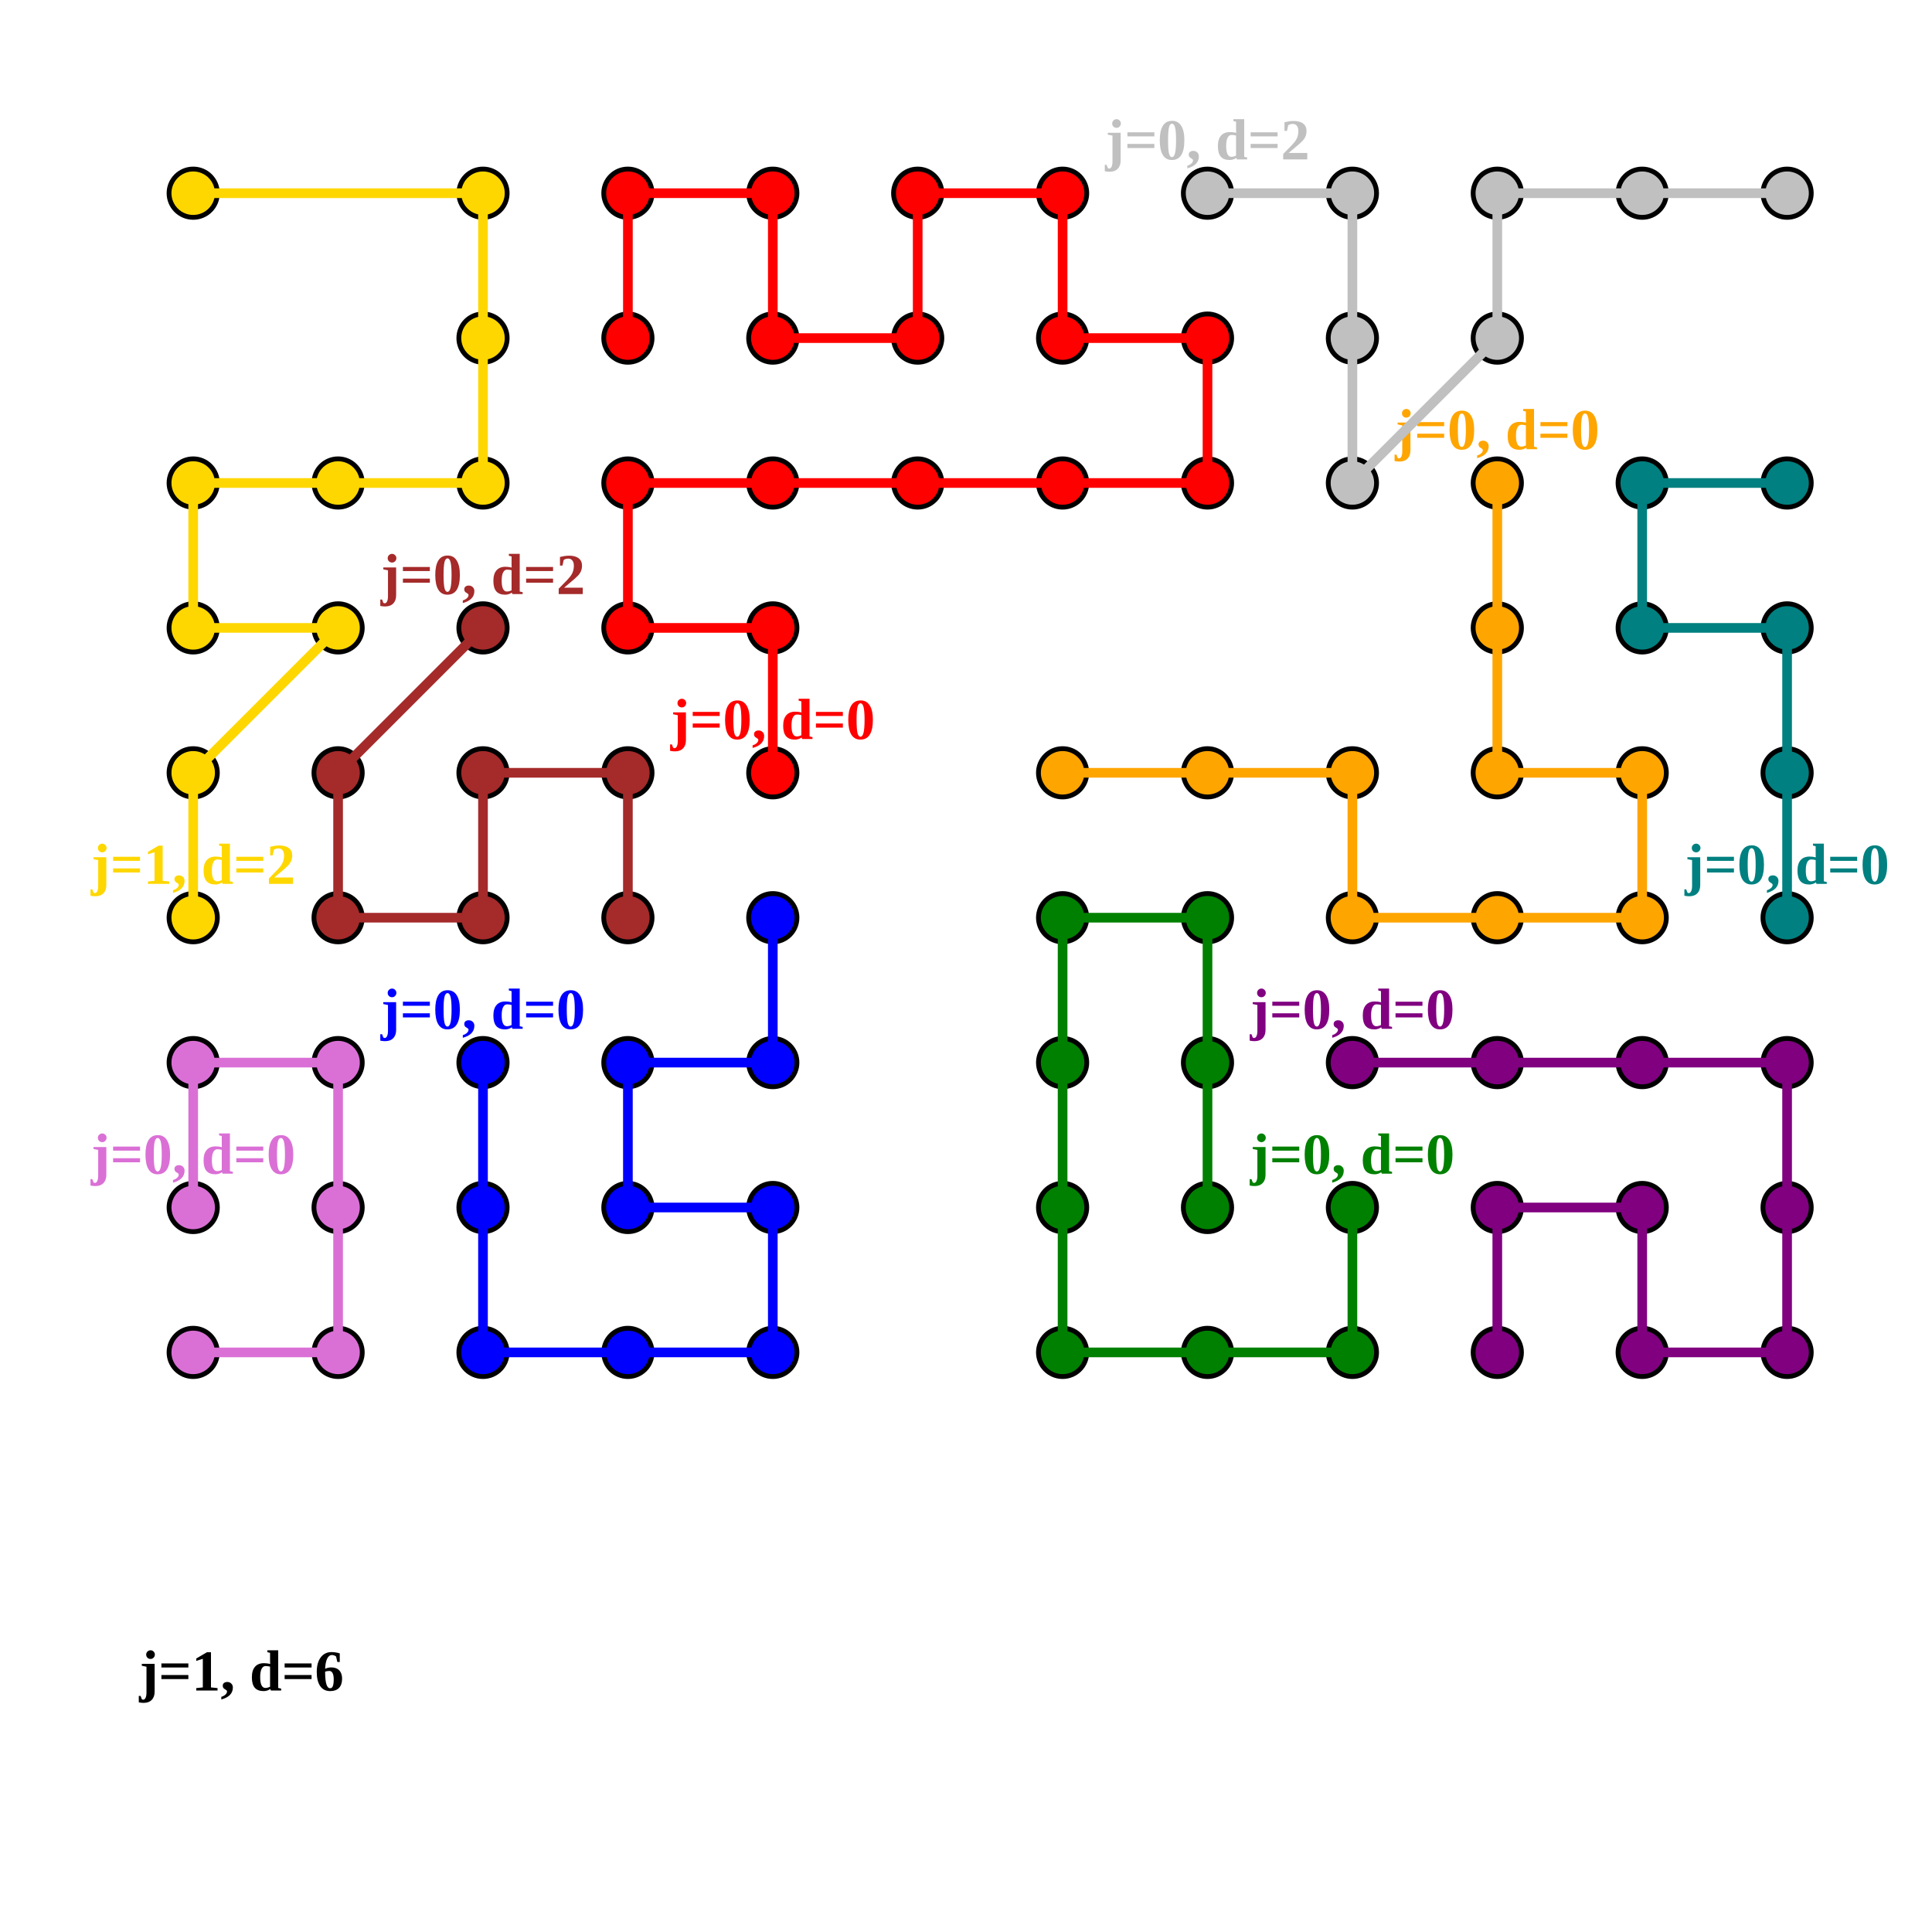
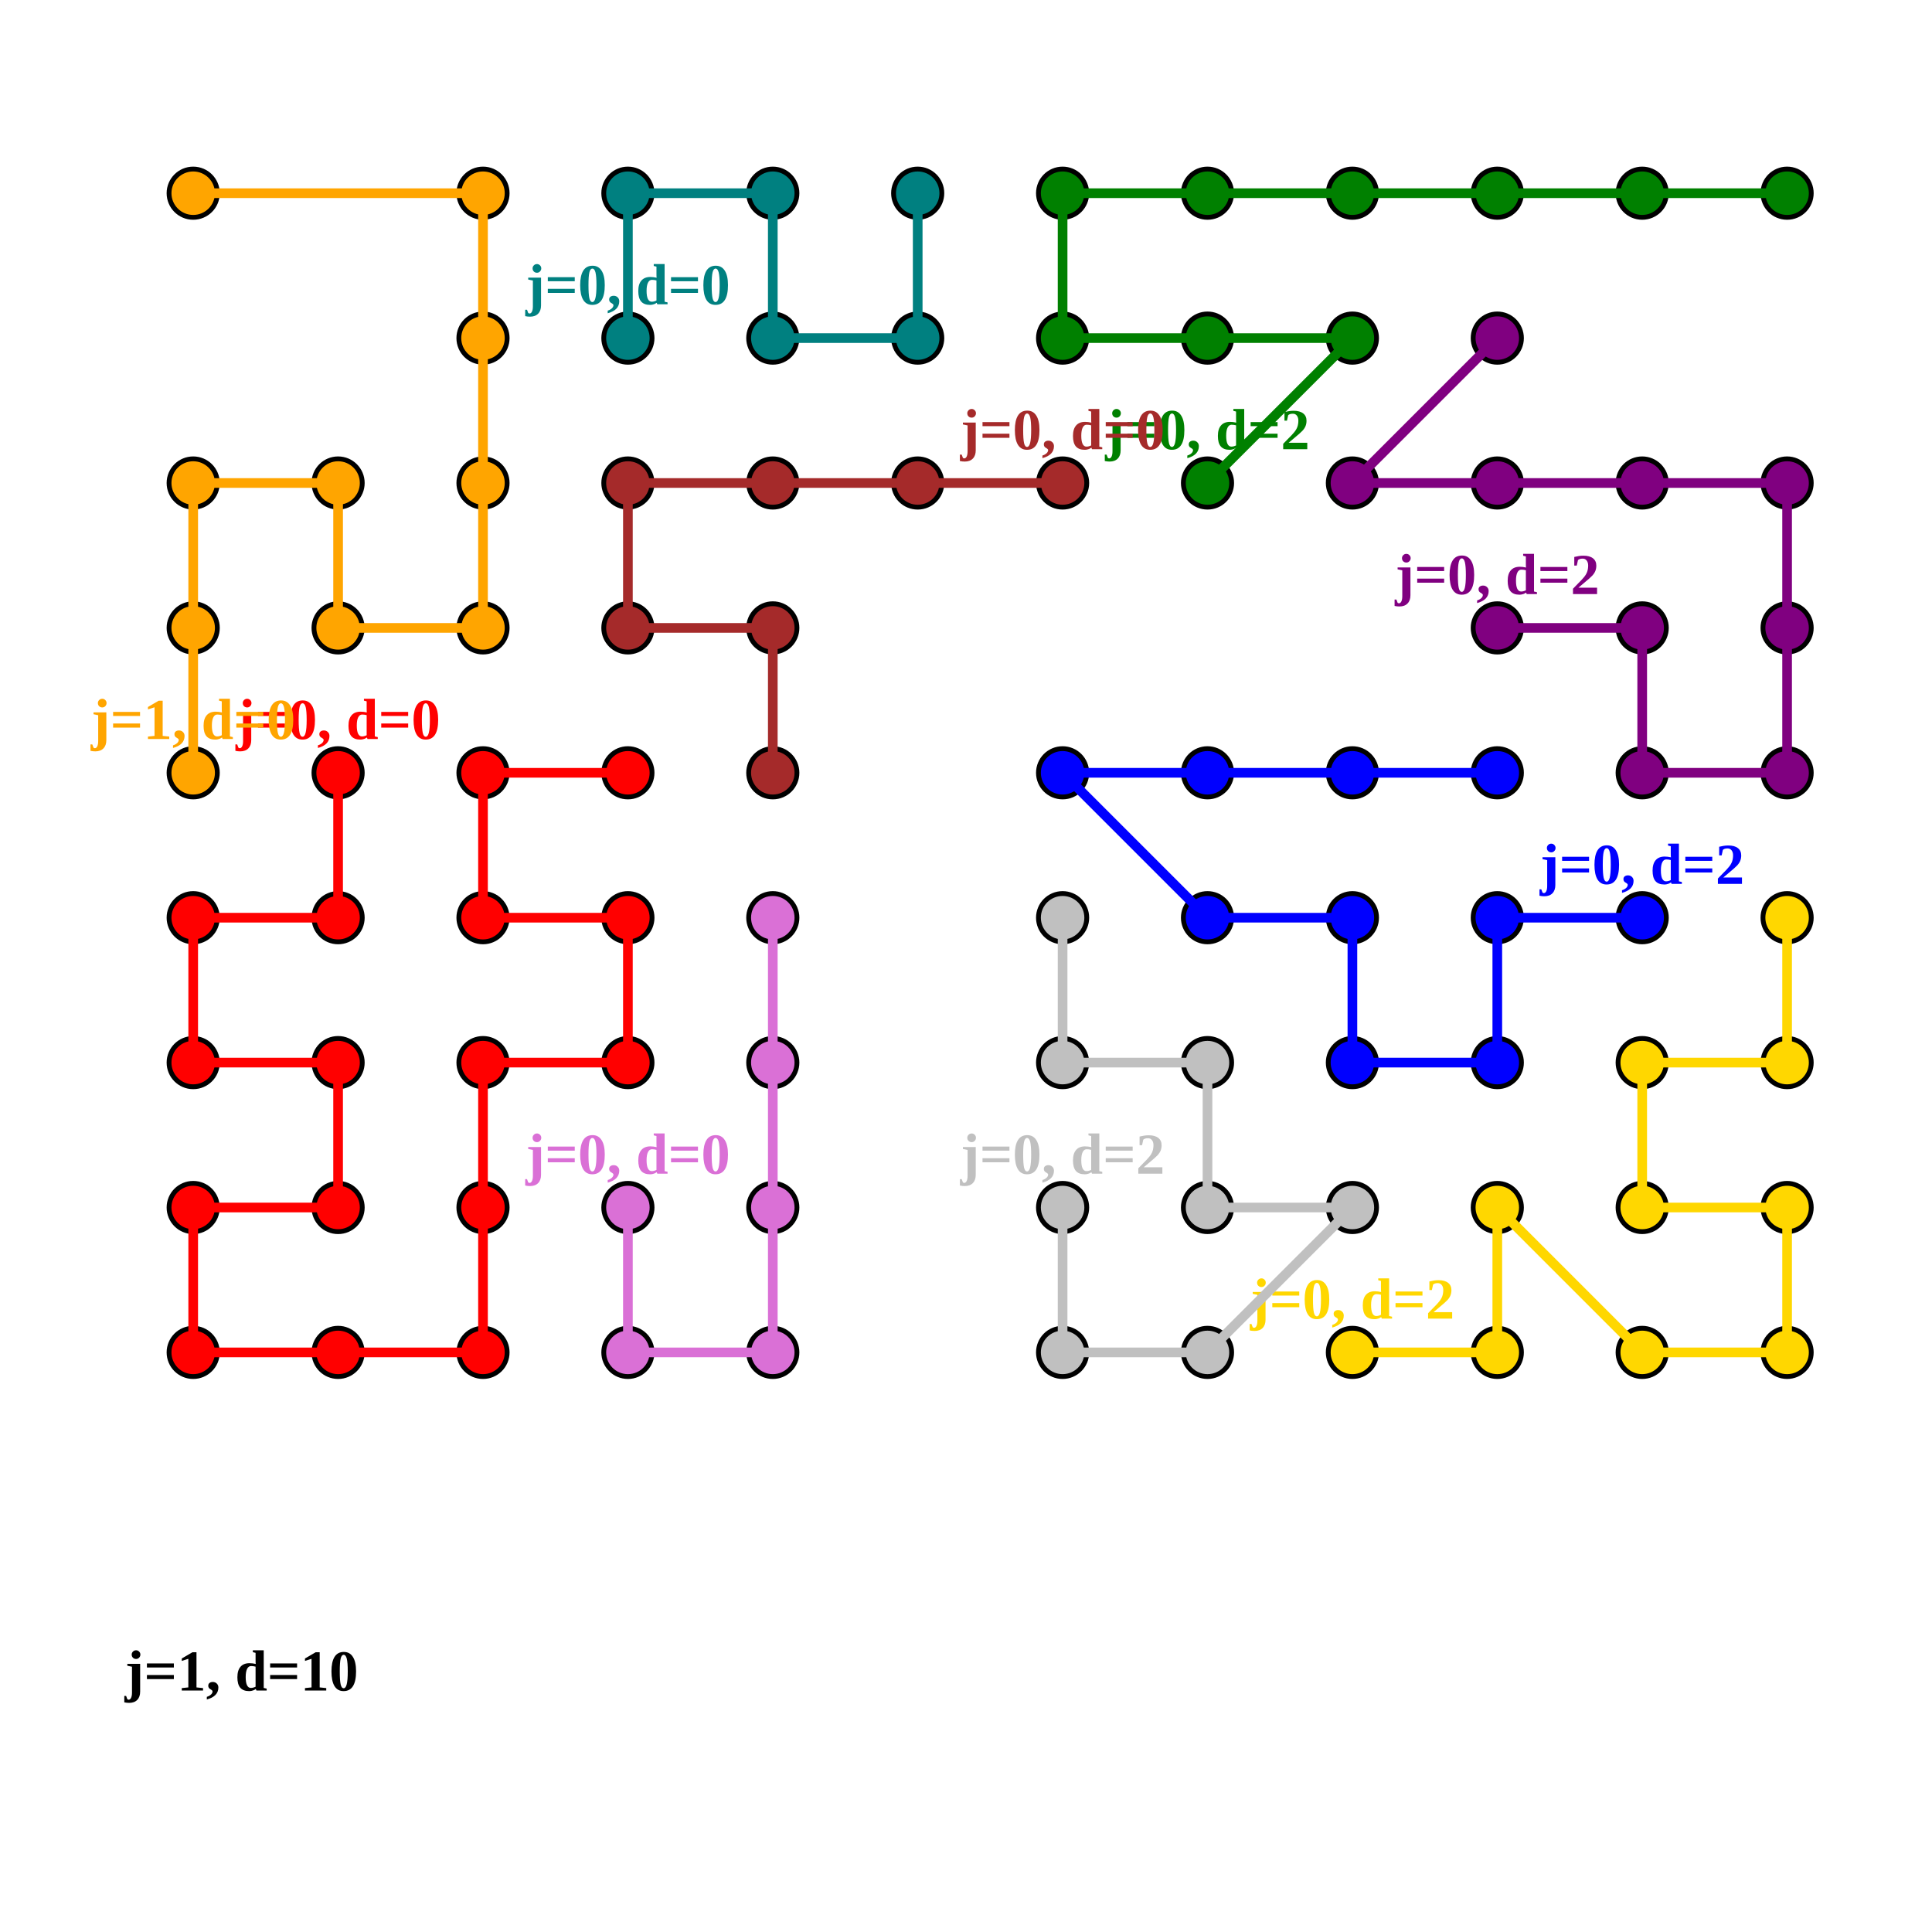
<svg height="400" width="400">
  <rect width="100%" height="100%" fill="white" />
-   <circle cx="160" cy="160" r="5" stroke="black" stroke-width="1" fill="red" />
-   <circle cx="160" cy="130" r="5" stroke="black" stroke-width="1" fill="red" />
-   <circle cx="130" cy="130" r="5" stroke="black" stroke-width="1" fill="red" />
-   <circle cx="130" cy="100" r="5" stroke="black" stroke-width="1" fill="red" />
-   <circle cx="160" cy="100" r="5" stroke="black" stroke-width="1" fill="red" />
-   <circle cx="190" cy="100" r="5" stroke="black" stroke-width="1" fill="red" />
-   <circle cx="220" cy="100" r="5" stroke="black" stroke-width="1" fill="red" />
-   <circle cx="250" cy="100" r="5" stroke="black" stroke-width="1" fill="red" />
-   <circle cx="250" cy="70" r="5" stroke="black" stroke-width="1" fill="red" />
-   <circle cx="220" cy="70" r="5" stroke="black" stroke-width="1" fill="red" />
-   <circle cx="220" cy="40" r="5" stroke="black" stroke-width="1" fill="red" />
-   <circle cx="190" cy="40" r="5" stroke="black" stroke-width="1" fill="red" />
-   <circle cx="190" cy="70" r="5" stroke="black" stroke-width="1" fill="red" />
-   <circle cx="160" cy="70" r="5" stroke="black" stroke-width="1" fill="red" />
-   <circle cx="160" cy="40" r="5" stroke="black" stroke-width="1" fill="red" />
-   <circle cx="130" cy="40" r="5" stroke="black" stroke-width="1" fill="red" />
-   <circle cx="130" cy="70" r="5" stroke="black" stroke-width="1" fill="red" />
-   <polyline points="160,160 160,130 130,130 130,100 160,100 190,100 220,100 250,100 250,70 220,70 220,40 190,40 190,70 160,70 160,40 130,40 130,70 " fill="none" stroke="red" stroke-width="2" />
-   <text x="160" y="153" font-size="12" font-weight="700" fill="red" text-anchor="middle">
+   <circle cx="70" cy="160" r="5" stroke="black" stroke-width="1" fill="red" />
+   <circle cx="70" cy="190" r="5" stroke="black" stroke-width="1" fill="red" />
+   <circle cx="40" cy="190" r="5" stroke="black" stroke-width="1" fill="red" />
+   <circle cx="40" cy="220" r="5" stroke="black" stroke-width="1" fill="red" />
+   <circle cx="70" cy="220" r="5" stroke="black" stroke-width="1" fill="red" />
+   <circle cx="70" cy="250" r="5" stroke="black" stroke-width="1" fill="red" />
+   <circle cx="40" cy="250" r="5" stroke="black" stroke-width="1" fill="red" />
+   <circle cx="40" cy="280" r="5" stroke="black" stroke-width="1" fill="red" />
+   <circle cx="70" cy="280" r="5" stroke="black" stroke-width="1" fill="red" />
+   <circle cx="100" cy="280" r="5" stroke="black" stroke-width="1" fill="red" />
+   <circle cx="100" cy="250" r="5" stroke="black" stroke-width="1" fill="red" />
+   <circle cx="100" cy="220" r="5" stroke="black" stroke-width="1" fill="red" />
+   <circle cx="130" cy="220" r="5" stroke="black" stroke-width="1" fill="red" />
+   <circle cx="130" cy="190" r="5" stroke="black" stroke-width="1" fill="red" />
+   <circle cx="100" cy="190" r="5" stroke="black" stroke-width="1" fill="red" />
+   <circle cx="100" cy="160" r="5" stroke="black" stroke-width="1" fill="red" />
+   <circle cx="130" cy="160" r="5" stroke="black" stroke-width="1" fill="red" />
+   <polyline points="70,160 70,190 40,190 40,220 70,220 70,250 40,250 40,280 70,280 100,280 100,250 100,220 130,220 130,190 100,190 100,160 130,160 " fill="none" stroke="red" stroke-width="2" />
+   <text x="70" y="153" font-size="12" font-weight="700" fill="red" text-anchor="middle">
            j=0, d=0
            </text>
-   <circle cx="280" cy="250" r="5" stroke="black" stroke-width="1" fill="green" />
-   <circle cx="280" cy="280" r="5" stroke="black" stroke-width="1" fill="green" />
-   <circle cx="250" cy="280" r="5" stroke="black" stroke-width="1" fill="green" />
-   <circle cx="220" cy="280" r="5" stroke="black" stroke-width="1" fill="green" />
-   <circle cx="220" cy="250" r="5" stroke="black" stroke-width="1" fill="green" />
-   <circle cx="220" cy="220" r="5" stroke="black" stroke-width="1" fill="green" />
-   <circle cx="220" cy="190" r="5" stroke="black" stroke-width="1" fill="green" />
-   <circle cx="250" cy="190" r="5" stroke="black" stroke-width="1" fill="green" />
-   <circle cx="250" cy="220" r="5" stroke="black" stroke-width="1" fill="green" />
-   <circle cx="250" cy="250" r="5" stroke="black" stroke-width="1" fill="green" />
-   <polyline points="280,250 280,280 250,280 220,280 220,250 220,220 220,190 250,190 250,220 250,250 " fill="none" stroke="green" stroke-width="2" />
-   <text x="280" y="243" font-size="12" font-weight="700" fill="green" text-anchor="middle">
+   <circle cx="250" cy="100" r="5" stroke="black" stroke-width="1" fill="green" />
+   <circle cx="280" cy="70" r="5" stroke="black" stroke-width="1" fill="green" />
+   <circle cx="250" cy="70" r="5" stroke="black" stroke-width="1" fill="green" />
+   <circle cx="220" cy="70" r="5" stroke="black" stroke-width="1" fill="green" />
+   <circle cx="220" cy="40" r="5" stroke="black" stroke-width="1" fill="green" />
+   <circle cx="250" cy="40" r="5" stroke="black" stroke-width="1" fill="green" />
+   <circle cx="280" cy="40" r="5" stroke="black" stroke-width="1" fill="green" />
+   <circle cx="310" cy="40" r="5" stroke="black" stroke-width="1" fill="green" />
+   <circle cx="340" cy="40" r="5" stroke="black" stroke-width="1" fill="green" />
+   <circle cx="370" cy="40" r="5" stroke="black" stroke-width="1" fill="green" />
+   <polyline points="250,100 280,70 250,70 220,70 220,40 250,40 280,40 310,40 340,40 370,40 " fill="none" stroke="green" stroke-width="2" />
+   <text x="250" y="93" font-size="12" font-weight="700" fill="green" text-anchor="middle">
+             j=0, d=2
+             </text>
+   <circle cx="340" cy="190" r="5" stroke="black" stroke-width="1" fill="blue" />
+   <circle cx="310" cy="190" r="5" stroke="black" stroke-width="1" fill="blue" />
+   <circle cx="310" cy="220" r="5" stroke="black" stroke-width="1" fill="blue" />
+   <circle cx="280" cy="220" r="5" stroke="black" stroke-width="1" fill="blue" />
+   <circle cx="280" cy="190" r="5" stroke="black" stroke-width="1" fill="blue" />
+   <circle cx="250" cy="190" r="5" stroke="black" stroke-width="1" fill="blue" />
+   <circle cx="220" cy="160" r="5" stroke="black" stroke-width="1" fill="blue" />
+   <circle cx="250" cy="160" r="5" stroke="black" stroke-width="1" fill="blue" />
+   <circle cx="280" cy="160" r="5" stroke="black" stroke-width="1" fill="blue" />
+   <circle cx="310" cy="160" r="5" stroke="black" stroke-width="1" fill="blue" />
+   <polyline points="340,190 310,190 310,220 280,220 280,190 250,190 220,160 250,160 280,160 310,160 " fill="none" stroke="blue" stroke-width="2" />
+   <text x="340" y="183" font-size="12" font-weight="700" fill="blue" text-anchor="middle">
+             j=0, d=2
+             </text>
+   <circle cx="40" cy="160" r="5" stroke="black" stroke-width="1" fill="orange" />
+   <circle cx="40" cy="130" r="5" stroke="black" stroke-width="1" fill="orange" />
+   <circle cx="40" cy="100" r="5" stroke="black" stroke-width="1" fill="orange" />
+   <circle cx="70" cy="100" r="5" stroke="black" stroke-width="1" fill="orange" />
+   <circle cx="70" cy="130" r="5" stroke="black" stroke-width="1" fill="orange" />
+   <circle cx="100" cy="130" r="5" stroke="black" stroke-width="1" fill="orange" />
+   <circle cx="100" cy="100" r="5" stroke="black" stroke-width="1" fill="orange" />
+   <circle cx="100" cy="70" r="5" stroke="black" stroke-width="1" fill="orange" />
+   <circle cx="100" cy="40" r="5" stroke="black" stroke-width="1" fill="orange" />
+   <circle cx="40" cy="40" r="5" stroke="black" stroke-width="1" fill="orange" />
+   <polyline points="40,160 40,130 40,100 70,100 70,130 100,130 100,100 100,70 100,40 40,40 " fill="none" stroke="orange" stroke-width="2" />
+   <text x="40" y="153" font-size="12" font-weight="700" fill="orange" text-anchor="middle">
+             j=1, d=0
+             </text>
+   <circle cx="310" cy="130" r="5" stroke="black" stroke-width="1" fill="purple" />
+   <circle cx="340" cy="130" r="5" stroke="black" stroke-width="1" fill="purple" />
+   <circle cx="340" cy="160" r="5" stroke="black" stroke-width="1" fill="purple" />
+   <circle cx="370" cy="160" r="5" stroke="black" stroke-width="1" fill="purple" />
+   <circle cx="370" cy="130" r="5" stroke="black" stroke-width="1" fill="purple" />
+   <circle cx="370" cy="100" r="5" stroke="black" stroke-width="1" fill="purple" />
+   <circle cx="340" cy="100" r="5" stroke="black" stroke-width="1" fill="purple" />
+   <circle cx="310" cy="100" r="5" stroke="black" stroke-width="1" fill="purple" />
+   <circle cx="280" cy="100" r="5" stroke="black" stroke-width="1" fill="purple" />
+   <circle cx="310" cy="70" r="5" stroke="black" stroke-width="1" fill="purple" />
+   <polyline points="310,130 340,130 340,160 370,160 370,130 370,100 340,100 310,100 280,100 310,70 " fill="none" stroke="purple" stroke-width="2" />
+   <text x="310" y="123" font-size="12" font-weight="700" fill="purple" text-anchor="middle">
+             j=0, d=2
+             </text>
+   <circle cx="280" cy="280" r="5" stroke="black" stroke-width="1" fill="gold" />
+   <circle cx="310" cy="280" r="5" stroke="black" stroke-width="1" fill="gold" />
+   <circle cx="310" cy="250" r="5" stroke="black" stroke-width="1" fill="gold" />
+   <circle cx="340" cy="280" r="5" stroke="black" stroke-width="1" fill="gold" />
+   <circle cx="370" cy="280" r="5" stroke="black" stroke-width="1" fill="gold" />
+   <circle cx="370" cy="250" r="5" stroke="black" stroke-width="1" fill="gold" />
+   <circle cx="340" cy="250" r="5" stroke="black" stroke-width="1" fill="gold" />
+   <circle cx="340" cy="220" r="5" stroke="black" stroke-width="1" fill="gold" />
+   <circle cx="370" cy="220" r="5" stroke="black" stroke-width="1" fill="gold" />
+   <circle cx="370" cy="190" r="5" stroke="black" stroke-width="1" fill="gold" />
+   <polyline points="280,280 310,280 310,250 340,280 370,280 370,250 340,250 340,220 370,220 370,190 " fill="none" stroke="gold" stroke-width="2" />
+   <text x="280" y="273" font-size="12" font-weight="700" fill="gold" text-anchor="middle">
+             j=0, d=2
+             </text>
+   <circle cx="220" cy="250" r="5" stroke="black" stroke-width="1" fill="silver" />
+   <circle cx="220" cy="280" r="5" stroke="black" stroke-width="1" fill="silver" />
+   <circle cx="250" cy="280" r="5" stroke="black" stroke-width="1" fill="silver" />
+   <circle cx="280" cy="250" r="5" stroke="black" stroke-width="1" fill="silver" />
+   <circle cx="250" cy="250" r="5" stroke="black" stroke-width="1" fill="silver" />
+   <circle cx="250" cy="220" r="5" stroke="black" stroke-width="1" fill="silver" />
+   <circle cx="220" cy="220" r="5" stroke="black" stroke-width="1" fill="silver" />
+   <circle cx="220" cy="190" r="5" stroke="black" stroke-width="1" fill="silver" />
+   <polyline points="220,250 220,280 250,280 280,250 250,250 250,220 220,220 220,190 " fill="none" stroke="silver" stroke-width="2" />
+   <text x="220" y="243" font-size="12" font-weight="700" fill="silver" text-anchor="middle">
+             j=0, d=2
+             </text>
+   <circle cx="220" cy="100" r="5" stroke="black" stroke-width="1" fill="brown" />
+   <circle cx="190" cy="100" r="5" stroke="black" stroke-width="1" fill="brown" />
+   <circle cx="160" cy="100" r="5" stroke="black" stroke-width="1" fill="brown" />
+   <circle cx="130" cy="100" r="5" stroke="black" stroke-width="1" fill="brown" />
+   <circle cx="130" cy="130" r="5" stroke="black" stroke-width="1" fill="brown" />
+   <circle cx="160" cy="130" r="5" stroke="black" stroke-width="1" fill="brown" />
+   <circle cx="160" cy="160" r="5" stroke="black" stroke-width="1" fill="brown" />
+   <polyline points="220,100 190,100 160,100 130,100 130,130 160,130 160,160 " fill="none" stroke="brown" stroke-width="2" />
+   <text x="220" y="93" font-size="12" font-weight="700" fill="brown" text-anchor="middle">
            j=0, d=0
            </text>
-   <circle cx="100" cy="220" r="5" stroke="black" stroke-width="1" fill="blue" />
-   <circle cx="100" cy="250" r="5" stroke="black" stroke-width="1" fill="blue" />
-   <circle cx="100" cy="280" r="5" stroke="black" stroke-width="1" fill="blue" />
-   <circle cx="130" cy="280" r="5" stroke="black" stroke-width="1" fill="blue" />
-   <circle cx="160" cy="280" r="5" stroke="black" stroke-width="1" fill="blue" />
-   <circle cx="160" cy="250" r="5" stroke="black" stroke-width="1" fill="blue" />
-   <circle cx="130" cy="250" r="5" stroke="black" stroke-width="1" fill="blue" />
-   <circle cx="130" cy="220" r="5" stroke="black" stroke-width="1" fill="blue" />
-   <circle cx="160" cy="220" r="5" stroke="black" stroke-width="1" fill="blue" />
-   <circle cx="160" cy="190" r="5" stroke="black" stroke-width="1" fill="blue" />
-   <polyline points="100,220 100,250 100,280 130,280 160,280 160,250 130,250 130,220 160,220 160,190 " fill="none" stroke="blue" stroke-width="2" />
-   <text x="100" y="213" font-size="12" font-weight="700" fill="blue" text-anchor="middle">
+   <circle cx="130" cy="250" r="5" stroke="black" stroke-width="1" fill="orchid" />
+   <circle cx="130" cy="280" r="5" stroke="black" stroke-width="1" fill="orchid" />
+   <circle cx="160" cy="280" r="5" stroke="black" stroke-width="1" fill="orchid" />
+   <circle cx="160" cy="250" r="5" stroke="black" stroke-width="1" fill="orchid" />
+   <circle cx="160" cy="220" r="5" stroke="black" stroke-width="1" fill="orchid" />
+   <circle cx="160" cy="190" r="5" stroke="black" stroke-width="1" fill="orchid" />
+   <polyline points="130,250 130,280 160,280 160,250 160,220 160,190 " fill="none" stroke="orchid" stroke-width="2" />
+   <text x="130" y="243" font-size="12" font-weight="700" fill="orchid" text-anchor="middle">
            j=0, d=0
            </text>
-   <circle cx="310" cy="100" r="5" stroke="black" stroke-width="1" fill="orange" />
-   <circle cx="310" cy="130" r="5" stroke="black" stroke-width="1" fill="orange" />
-   <circle cx="310" cy="160" r="5" stroke="black" stroke-width="1" fill="orange" />
-   <circle cx="340" cy="160" r="5" stroke="black" stroke-width="1" fill="orange" />
-   <circle cx="340" cy="190" r="5" stroke="black" stroke-width="1" fill="orange" />
-   <circle cx="310" cy="190" r="5" stroke="black" stroke-width="1" fill="orange" />
-   <circle cx="280" cy="190" r="5" stroke="black" stroke-width="1" fill="orange" />
-   <circle cx="280" cy="160" r="5" stroke="black" stroke-width="1" fill="orange" />
-   <circle cx="250" cy="160" r="5" stroke="black" stroke-width="1" fill="orange" />
-   <circle cx="220" cy="160" r="5" stroke="black" stroke-width="1" fill="orange" />
-   <polyline points="310,100 310,130 310,160 340,160 340,190 310,190 280,190 280,160 250,160 220,160 " fill="none" stroke="orange" stroke-width="2" />
-   <text x="310" y="93" font-size="12" font-weight="700" fill="orange" text-anchor="middle">
-             j=0, d=0
-             </text>
-   <circle cx="280" cy="220" r="5" stroke="black" stroke-width="1" fill="purple" />
-   <circle cx="310" cy="220" r="5" stroke="black" stroke-width="1" fill="purple" />
-   <circle cx="340" cy="220" r="5" stroke="black" stroke-width="1" fill="purple" />
-   <circle cx="370" cy="220" r="5" stroke="black" stroke-width="1" fill="purple" />
-   <circle cx="370" cy="250" r="5" stroke="black" stroke-width="1" fill="purple" />
-   <circle cx="370" cy="280" r="5" stroke="black" stroke-width="1" fill="purple" />
-   <circle cx="340" cy="280" r="5" stroke="black" stroke-width="1" fill="purple" />
-   <circle cx="340" cy="250" r="5" stroke="black" stroke-width="1" fill="purple" />
-   <circle cx="310" cy="250" r="5" stroke="black" stroke-width="1" fill="purple" />
-   <circle cx="310" cy="280" r="5" stroke="black" stroke-width="1" fill="purple" />
-   <polyline points="280,220 310,220 340,220 370,220 370,250 370,280 340,280 340,250 310,250 310,280 " fill="none" stroke="purple" stroke-width="2" />
-   <text x="280" y="213" font-size="12" font-weight="700" fill="purple" text-anchor="middle">
-             j=0, d=0
-             </text>
-   <circle cx="40" cy="190" r="5" stroke="black" stroke-width="1" fill="gold" />
-   <circle cx="40" cy="160" r="5" stroke="black" stroke-width="1" fill="gold" />
-   <circle cx="70" cy="130" r="5" stroke="black" stroke-width="1" fill="gold" />
-   <circle cx="40" cy="130" r="5" stroke="black" stroke-width="1" fill="gold" />
-   <circle cx="40" cy="100" r="5" stroke="black" stroke-width="1" fill="gold" />
-   <circle cx="70" cy="100" r="5" stroke="black" stroke-width="1" fill="gold" />
-   <circle cx="100" cy="100" r="5" stroke="black" stroke-width="1" fill="gold" />
-   <circle cx="100" cy="70" r="5" stroke="black" stroke-width="1" fill="gold" />
-   <circle cx="100" cy="40" r="5" stroke="black" stroke-width="1" fill="gold" />
-   <circle cx="40" cy="40" r="5" stroke="black" stroke-width="1" fill="gold" />
-   <polyline points="40,190 40,160 70,130 40,130 40,100 70,100 100,100 100,70 100,40 40,40 " fill="none" stroke="gold" stroke-width="2" />
-   <text x="40" y="183" font-size="12" font-weight="700" fill="gold" text-anchor="middle">
-             j=1, d=2
-             </text>
-   <circle cx="250" cy="40" r="5" stroke="black" stroke-width="1" fill="silver" />
-   <circle cx="280" cy="40" r="5" stroke="black" stroke-width="1" fill="silver" />
-   <circle cx="280" cy="70" r="5" stroke="black" stroke-width="1" fill="silver" />
-   <circle cx="280" cy="100" r="5" stroke="black" stroke-width="1" fill="silver" />
-   <circle cx="310" cy="70" r="5" stroke="black" stroke-width="1" fill="silver" />
-   <circle cx="310" cy="40" r="5" stroke="black" stroke-width="1" fill="silver" />
-   <circle cx="340" cy="40" r="5" stroke="black" stroke-width="1" fill="silver" />
-   <circle cx="370" cy="40" r="5" stroke="black" stroke-width="1" fill="silver" />
-   <polyline points="250,40 280,40 280,70 280,100 310,70 310,40 340,40 370,40 " fill="none" stroke="silver" stroke-width="2" />
-   <text x="250" y="33" font-size="12" font-weight="700" fill="silver" text-anchor="middle">
-             j=0, d=2
-             </text>
-   <circle cx="100" cy="130" r="5" stroke="black" stroke-width="1" fill="brown" />
-   <circle cx="70" cy="160" r="5" stroke="black" stroke-width="1" fill="brown" />
-   <circle cx="70" cy="190" r="5" stroke="black" stroke-width="1" fill="brown" />
-   <circle cx="100" cy="190" r="5" stroke="black" stroke-width="1" fill="brown" />
-   <circle cx="100" cy="160" r="5" stroke="black" stroke-width="1" fill="brown" />
-   <circle cx="130" cy="160" r="5" stroke="black" stroke-width="1" fill="brown" />
-   <circle cx="130" cy="190" r="5" stroke="black" stroke-width="1" fill="brown" />
-   <polyline points="100,130 70,160 70,190 100,190 100,160 130,160 130,190 " fill="none" stroke="brown" stroke-width="2" />
-   <text x="100" y="123" font-size="12" font-weight="700" fill="brown" text-anchor="middle">
-             j=0, d=2
-             </text>
-   <circle cx="40" cy="250" r="5" stroke="black" stroke-width="1" fill="orchid" />
-   <circle cx="40" cy="220" r="5" stroke="black" stroke-width="1" fill="orchid" />
-   <circle cx="70" cy="220" r="5" stroke="black" stroke-width="1" fill="orchid" />
-   <circle cx="70" cy="250" r="5" stroke="black" stroke-width="1" fill="orchid" />
-   <circle cx="70" cy="280" r="5" stroke="black" stroke-width="1" fill="orchid" />
-   <circle cx="40" cy="280" r="5" stroke="black" stroke-width="1" fill="orchid" />
-   <polyline points="40,250 40,220 70,220 70,250 70,280 40,280 " fill="none" stroke="orchid" stroke-width="2" />
-   <text x="40" y="243" font-size="12" font-weight="700" fill="orchid" text-anchor="middle">
-             j=0, d=0
-             </text>
-   <circle cx="370" cy="190" r="5" stroke="black" stroke-width="1" fill="teal" />
-   <circle cx="370" cy="160" r="5" stroke="black" stroke-width="1" fill="teal" />
-   <circle cx="370" cy="130" r="5" stroke="black" stroke-width="1" fill="teal" />
-   <circle cx="340" cy="130" r="5" stroke="black" stroke-width="1" fill="teal" />
-   <circle cx="340" cy="100" r="5" stroke="black" stroke-width="1" fill="teal" />
-   <circle cx="370" cy="100" r="5" stroke="black" stroke-width="1" fill="teal" />
-   <polyline points="370,190 370,160 370,130 340,130 340,100 370,100 " fill="none" stroke="teal" stroke-width="2" />
-   <text x="370" y="183" font-size="12" font-weight="700" fill="teal" text-anchor="middle">
+   <circle cx="130" cy="70" r="5" stroke="black" stroke-width="1" fill="teal" />
+   <circle cx="130" cy="40" r="5" stroke="black" stroke-width="1" fill="teal" />
+   <circle cx="160" cy="40" r="5" stroke="black" stroke-width="1" fill="teal" />
+   <circle cx="160" cy="70" r="5" stroke="black" stroke-width="1" fill="teal" />
+   <circle cx="190" cy="70" r="5" stroke="black" stroke-width="1" fill="teal" />
+   <circle cx="190" cy="40" r="5" stroke="black" stroke-width="1" fill="teal" />
+   <polyline points="130,70 130,40 160,40 160,70 190,70 190,40 " fill="none" stroke="teal" stroke-width="2" />
+   <text x="130" y="63" font-size="12" font-weight="700" fill="teal" text-anchor="middle">
            j=0, d=0
            </text>
  <text x="50" y="350" font-size="12" font-weight="700" text-anchor="middle">
-         j=1, d=6
+         j=1, d=10
        </text>
</svg>
